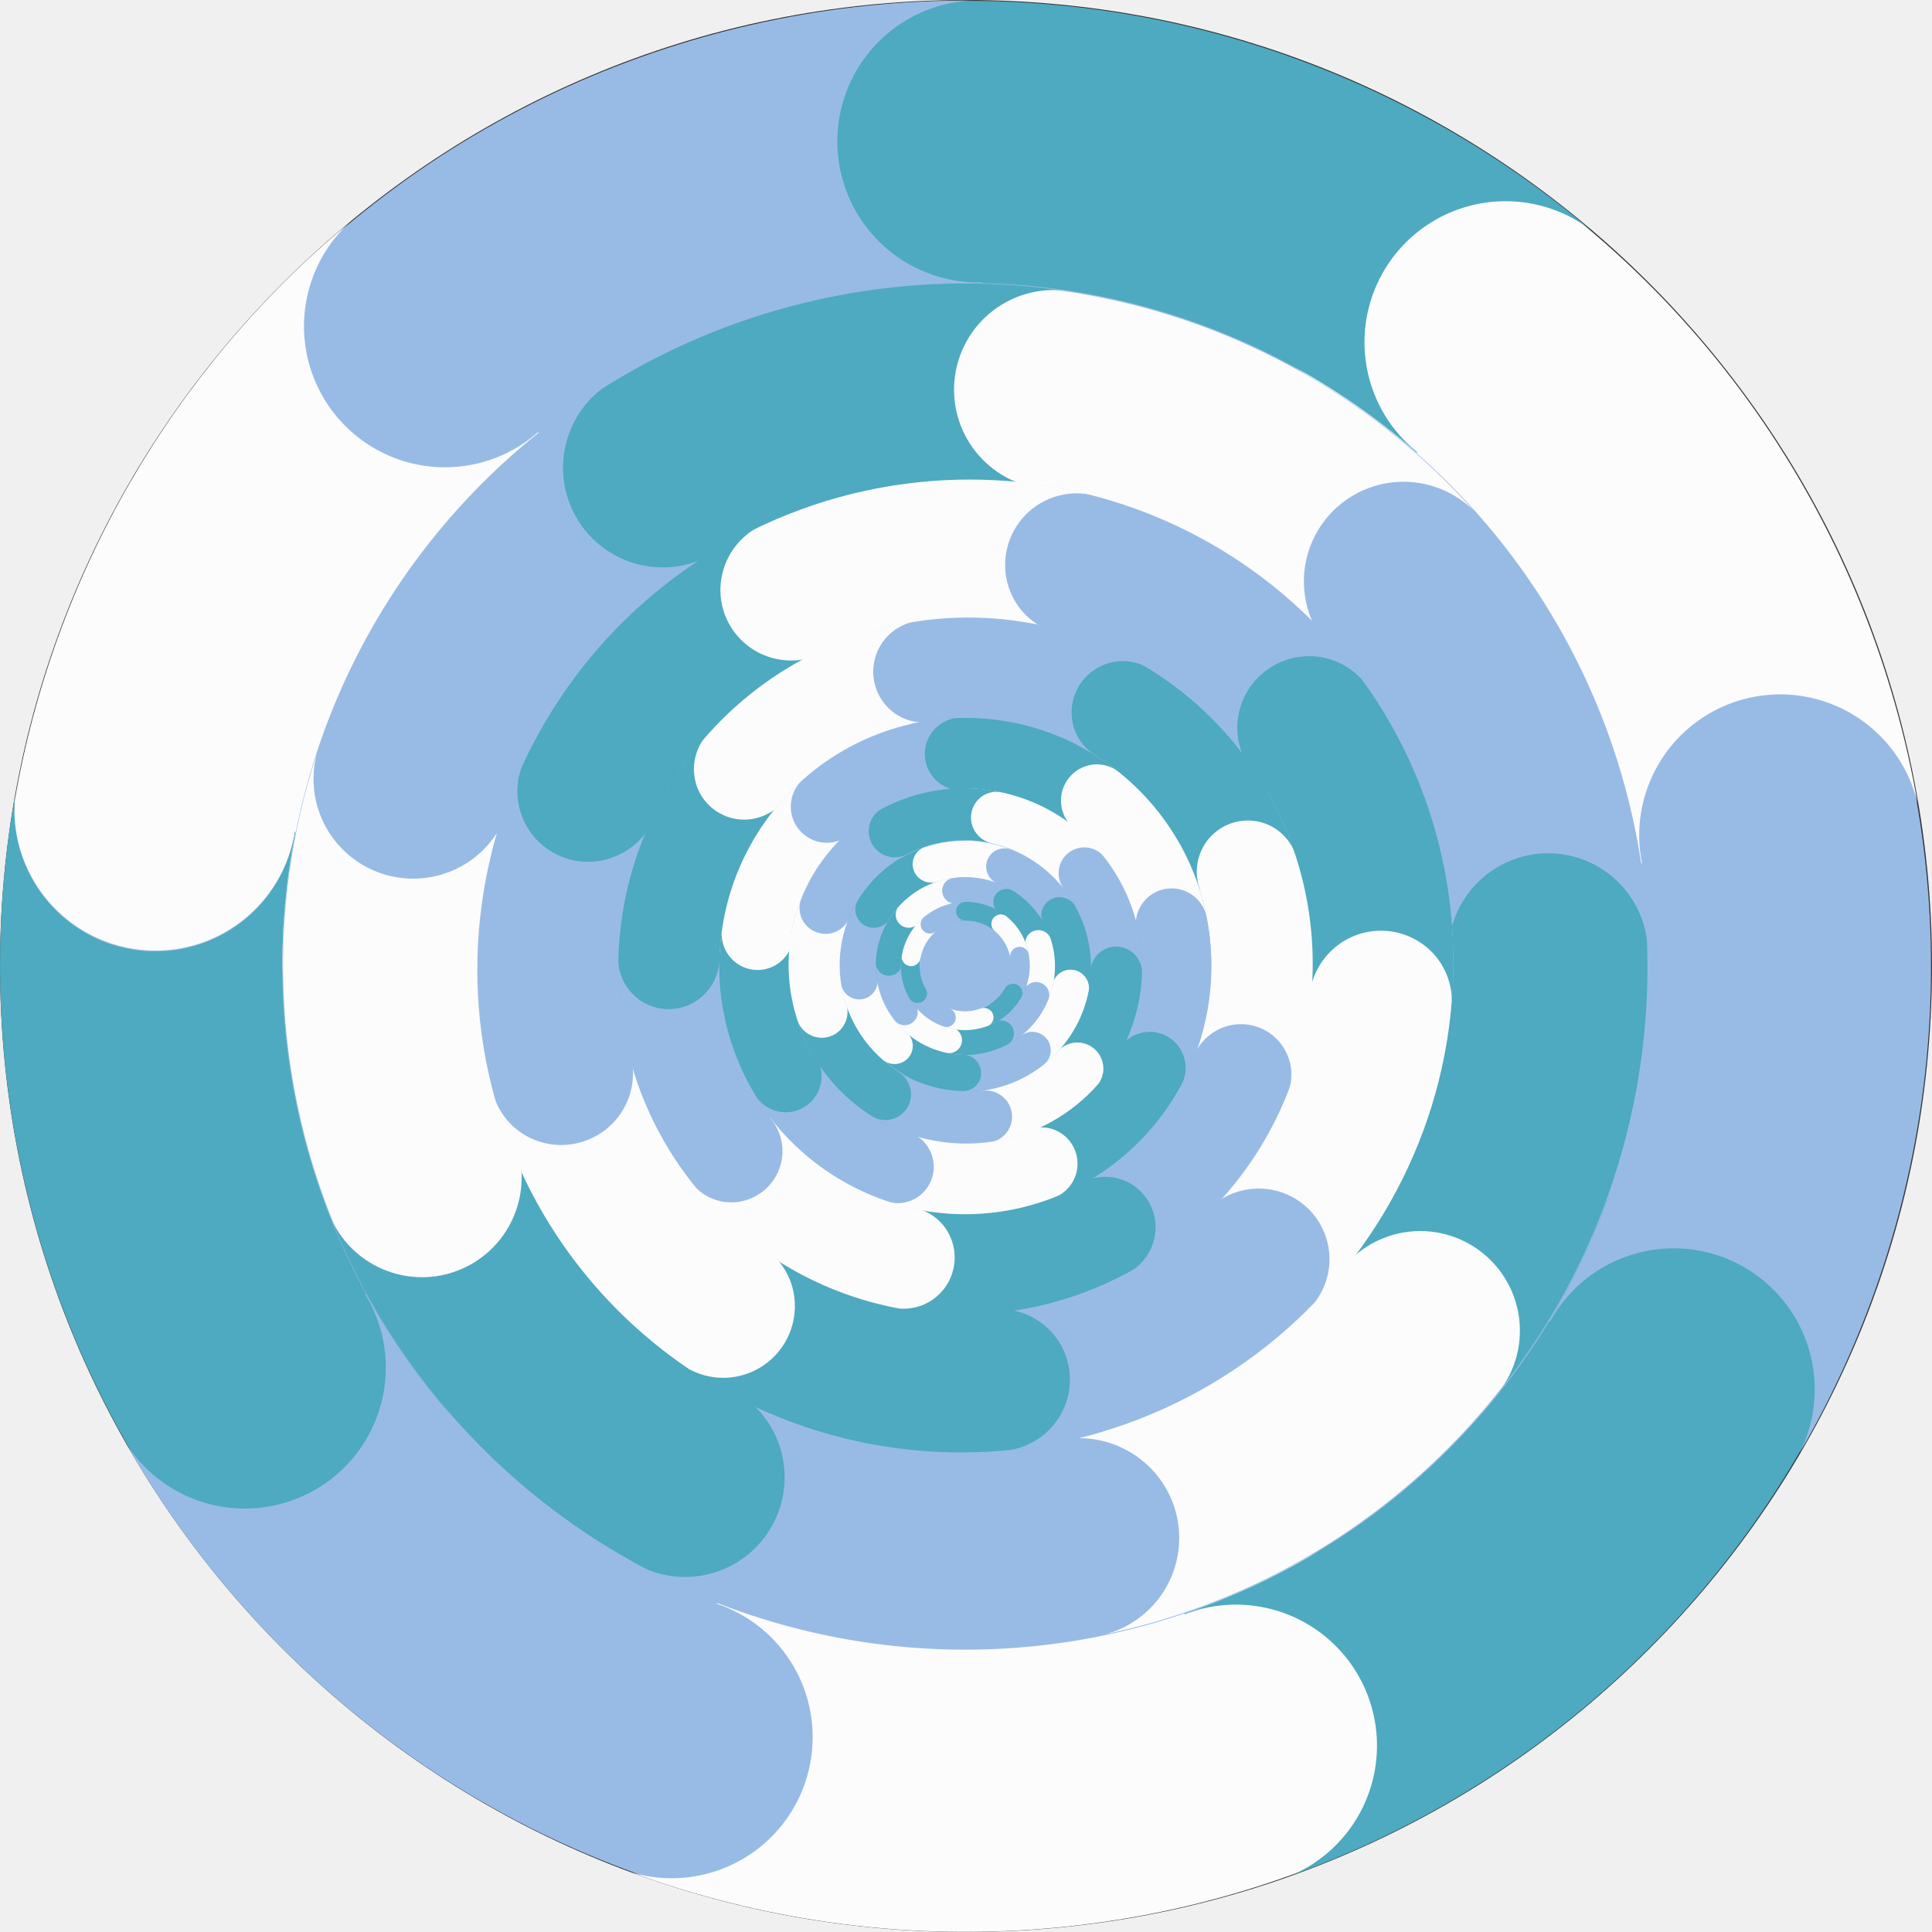
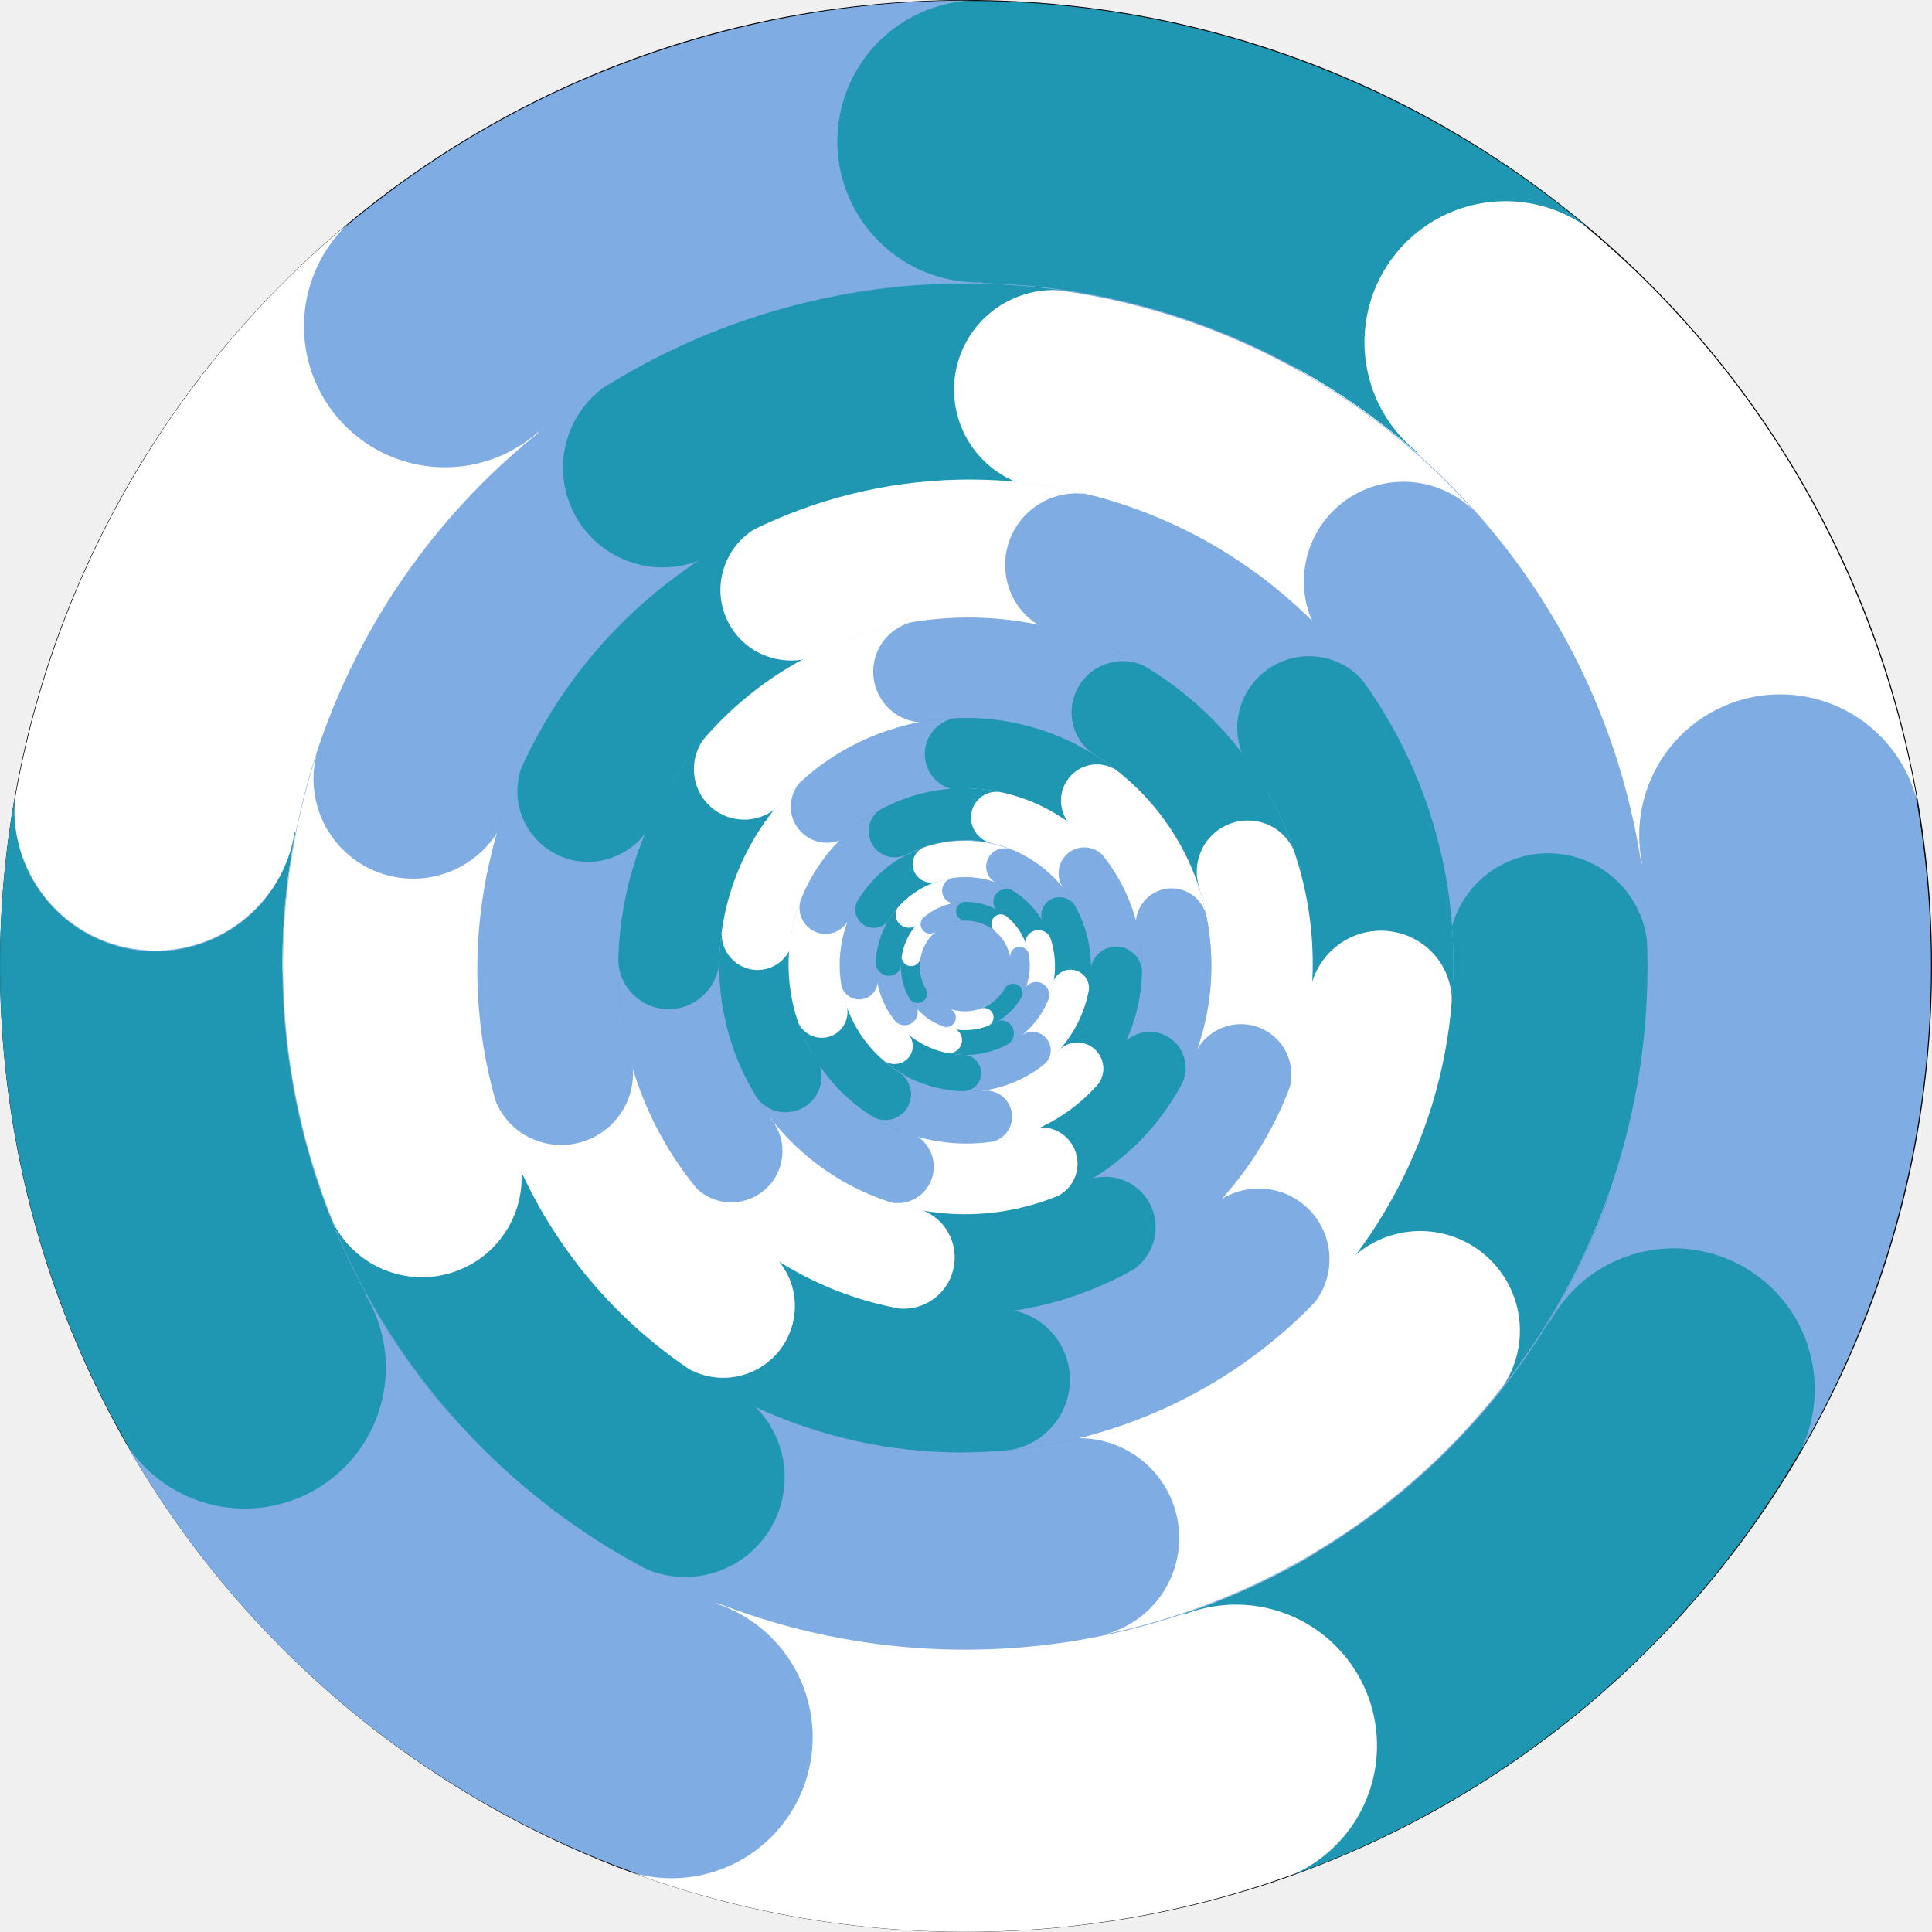
<svg xmlns="http://www.w3.org/2000/svg" id="Ebene_1" data-name="Ebene 1" viewBox="0 0 1000 1000">
  <defs>
    <style>
      .cls-1 {
-         opacity: 0.78;
+         opacity: 1;
      }

      .cls-2 {
        fill: #7face2;
      }

      .cls-3 {
        fill: #1f96b2;
      }

      .cls-4 {
        fill: #fff;
      }
    </style>
  </defs>
  <g id="Ebene_1-2" data-name="Ebene 1" class="cls-1">
    <g id="Background">
      <g id="BG">
        <path class="cls-2" d="M500,999.5C224.056,999.307.516,775.455.709,499.511A499.64,499.64,0,0,1,305.57,39.75C559.759-67.631,852.87,51.381,960.25,305.57s-11.631,547.3-265.82,654.68A496.5,496.5,0,0,1,500,999.5Z" />
        <path d="M500,1c275.662.168,498.994,223.772,498.826,499.434A499.131,499.131,0,0,1,694.23,959.79C440.3,1067.06,147.48,948.165,40.21,694.23S51.835,147.48,305.77,40.21A495.883,495.883,0,0,1,500,1m0-1C223.86,0,0,223.88,0,500s223.86,500,500,500,500-223.86,500-500S776.14,0,500,0Z" />
      </g>
    </g>
    <g id="Spirals">
      <g id="Circle1">
        <path class="cls-3" d="M127.32,475.44A73,73,0,0,1,7.99,410.57c-25.4,140.91,9.59,291.64,108.68,410h0l.31.39a73,73,0,0,0,111.85-93.85h0c-.32-.37-.65-.72-1-1.09v-.11a353,353,0,0,1-74.94-294.77l-.26-1A72.73,72.73,0,0,1,127.32,475.44Z" />
        <path class="cls-2" d="M198.59,720.55a73,73,0,0,1-133.13,27c71.12,124.33,194.86,217.27,346.78,244.22h0l.49.1a73,73,0,0,0,25.35-143.79l-1.44-.21-.09-.07c-108.98-19.75-197.23-87.52-246.89-177.64l-.85-.61A72.668,72.668,0,0,1,198.59,720.55Z" />
        <path class="cls-4" d="M410.87,862.69a73,73,0,0,1-84.61,106.28c134.36,49.48,288.88,41.19,422.61-35.84h0l.45-.25a73,73,0,0,0-73-126.44h0c-.43.25-.83.51-1.25.76h-.11a353,353,0,0,1-303.31,22.68l-1.05.08A72.729,72.729,0,0,1,410.87,862.69Z" />
        <path class="cls-3" d="M664.71,834.95a73,73,0,0,1,3.5,135.81C802.94,922.3,915.97,816.62,968.9,671.65h0c.06-.15.13-.3.19-.46a73,73,0,0,0-137.2-49.94c-.17.46-.3.93-.46,1.39l-.08.08A353,353,0,0,1,613.53,834.99l-.75.73A72.784,72.784,0,0,1,664.71,834.95Z" />
        <path class="cls-2" d="M841.32,650.54a73,73,0,0,1,90,101.78c72-123.72,90.71-277.33,38.06-422.44h0a1.446,1.446,0,0,0-.16-.47,73.007,73.007,0,0,0-137.2,49.96c.17.46.36.91.53,1.36v.15c37.4,104.25,22.85,214.61-30.39,302.63l-.1,1A72.718,72.718,0,0,1,841.32,650.54Z" />
        <path class="cls-4" d="M858.24,395.88a73,73,0,0,1,134.34,20.14C968.25,274.96,883.82,145.29,750.23,67.99h0c-.15-.09-.28-.18-.43-.26a73,73,0,1,0-73,126.44l1.29.7.06.09A353,353,0,0,1,849.39,446.33l.59.86A72.712,72.712,0,0,1,858.24,395.88Z" />
        <path class="cls-3" d="M707.37,189.88a73,73,0,0,1,115.86-71C713.9,26.45,565.87-18.61,413.85,8.04h0l-.5.07a73,73,0,1,0,23.638,144.074h0q.863-.143,1.722-.3c.48-.08.95-.19,1.43-.29h.1a353,353,0,0,1,292.75,82.48l1,.29A72.762,72.762,0,0,1,707.37,189.88Z" />
        <path class="cls-2" d="M459.48,129.1A73,73,0,0,1,502.64.29C359.46-.25,217.1,60.38,117.78,178.51h0c-.1.13-.22.25-.33.38a73.012,73.012,0,1,0,111.524,94.262q.174-.205.346-.412c.31-.37.6-.76.91-1.14h.1c71.58-84.51,174.43-127.09,277.27-125l1-.43A72.718,72.718,0,0,1,459.48,129.1Z" />
        <path class="cls-4" d="M230.32,241.88a73,73,0,0,1-49.74-126.41A499.476,499.476,0,0,0,7.63,414.26a73,73,0,0,0,145,15.83l.26,1a355.51,355.51,0,0,0-6.71,73c.08-1.39.13-2.79.13-4.21v-1.56a353,353,0,0,1,132.06-274l.46-.94A72.73,72.73,0,0,1,230.32,241.88Z" />
      </g>
      <g id="Circle2">
        <path class="cls-3" d="M267.52,625.34a51.59,51.59,0,0,1-95.82,6.08A352.622,352.622,0,0,0,390.92,835.88h0l.33.12a51.594,51.594,0,0,0,31.991-98.1l-.361-.116h0l-1-.29h-.06A249.48,249.48,0,0,1,266.12,589.3l-.54-.51A51.4,51.4,0,0,1,267.52,625.34Z" />
        <path class="cls-2" d="M402.32,745.2a51.58,51.58,0,0,1-69.49,66.24,352.58,352.58,0,0,0,299.32,15.69h0l.33-.12a51.59,51.59,0,0,0-37.7-96.045q-.308.12-.613.245t-.595.242l-.94.41h-.08a249.46,249.46,0,0,1-214.52-13.43h-.74A51.451,51.451,0,0,1,402.32,745.2Z" />
        <path class="cls-4" d="M582.8,750.42a51.58,51.58,0,0,1-10.65,95.46A352.67,352.67,0,0,0,811.53,665.44h0a3,3,0,0,0,.17-.31,51.59,51.59,0,1,0-91.23-48.2c-.16.31-.3.62-.46.93h-.06a249.455,249.455,0,0,1-173,127.61l-.59.44A51.278,51.278,0,0,1,582.8,750.42Z" />
        <path class="cls-3" d="M724.25,638.36a51.57,51.57,0,0,1,53.16,79.93,352.619,352.619,0,0,0,67.43-292h0l-.06-.35a51.591,51.591,0,0,0-100.87,21.72c.07.34.16.67.24,1v.07a249.449,249.449,0,0,1-50.48,208.93l-.17.72A51.375,51.375,0,0,1,724.25,638.36Z" />
        <path class="cls-2" d="M760.57,461.59a51.58,51.58,0,0,1,92.11,27.06A352.642,352.642,0,0,0,716.6,221.59h0l-.28-.22a51.6,51.6,0,1,0-63.3,81.51h0c.27.22.55.41.83.62v.07a249.478,249.478,0,0,1,95.63,192.5l.33.66A51.4,51.4,0,0,1,760.57,461.59Z" />
        <path class="cls-4" d="M674.93,302.88a51.58,51.58,0,0,1,87.95-38.48,352.571,352.571,0,0,0-275.9-117.12h-.36a51.591,51.591,0,0,0,3.88,103.11c.34,0,.68-.05,1-.07h.07a249.45,249.45,0,0,1,197,86l.68.3A51.358,51.358,0,0,1,674.93,302.88Z" />
        <path class="cls-3" d="M507.15,236.31a51.58,51.58,0,0,1,42.65-86,352.589,352.589,0,0,0-286.64,87.63h0l-.26.24a51.59,51.59,0,1,0,68.423,77.23q.413-.366.817-.74c.26-.23.5-.48.75-.71h.07a249.441,249.441,0,0,1,206.18-60.78l.71-.21A51.411,51.411,0,0,1,507.15,236.31Z" />
        <path class="cls-2" d="M335.99,293.2a51.58,51.58,0,0,1-22.62-93.32,352.612,352.612,0,0,0-163.25,251.4h0l-.06.35a51.613,51.613,0,0,0,102.26,14.09h0a7.646,7.646,0,0,1,.11-1v-.06a249.492,249.492,0,0,1,118.89-179.1l.41-.62A51.38,51.38,0,0,1,335.99,293.2Z" />
        <path class="cls-4" d="M241.32,446.88a51.58,51.58,0,0,1-77.3-56.94,353,353,0,0,0,8.89,243.83,51.58,51.58,0,0,0,92.71-45.07l.54.51a251.315,251.315,0,0,0,23.44,46.2c-.48-.87-1-1.73-1.51-2.57-.18-.3-.38-.58-.57-.86v-.1a249.48,249.48,0,0,1-24-213.6l-.08-.73A51.426,51.426,0,0,1,241.32,446.88Z" />
      </g>
      <g id="Circle3">
        <path class="cls-3" d="M410.12,666.25a37.12,37.12,0,0,1-54.89,41.63,252,252,0,0,0,211.35,34.23h0l.24-.07a37.06,37.06,0,0,0,25.73-45.46,36.6,36.6,0,0,0-45.136-25.335h0l-.264.075c-.24.06-.48.14-.71.22h-.06a178.27,178.27,0,0,1-151.29-26.09l-.52-.09A36.2,36.2,0,0,1,410.12,666.25Z" />
        <path class="cls-2" d="M537.8,683.88a36.56,36.56,0,0,1,9.662,50.793h0l-.142.207a37.151,37.151,0,0,1-25,15.73A254.933,254.933,0,0,0,707.38,641.28h0l.15-.2a36.57,36.57,0,0,0-9.218-50.89h0l-.262-.18a37.12,37.12,0,0,0-51.33,9.87l-.4.62h0A180.332,180.332,0,0,1,512.8,677.57l-.48.31A36.651,36.651,0,0,1,537.8,683.88Z" />
        <path class="cls-4" d="M647.73,615.39a36.58,36.58,0,0,1,31.11,60.76c51-51.64,79.59-124.42,72.24-201.76h0a2.085,2.085,0,0,0,0-.25,36.52,36.52,0,0,0-39.88-32.818h0l-.37.038a37.17,37.17,0,0,0-33.23,40.38c0,.24.07.49.09.73v.05c5.08,55.53-16.05,107.67-53.27,144.17l-.18.49A37.137,37.137,0,0,1,647.73,615.39Z" />
        <path class="cls-3" d="M688.26,492.93a37,37,0,0,1,52.19-.84,36.312,36.312,0,0,1,11,27.13c6-71.93-18.87-145.63-74.43-199.77h0l-.18-.18a37,37,0,0,0-51.76,52.85c.17.17.36.33.54.49v.06a176.172,176.172,0,0,1,51.91,143.8l.18.5A36.923,36.923,0,0,1,688.26,492.93Z" />
        <path class="cls-2" d="M640.53,373.8a37.23,37.23,0,0,1,39.71-34.07,36.466,36.466,0,0,1,26,13.6A250,250,0,0,0,519.96,249.02h-.25A37.24,37.24,0,0,0,480,283.1a36.46,36.46,0,0,0,33.429,39.257q.221.018.441.033h.79a176.8,176.8,0,0,1,132.79,76.16l.46.26A36.307,36.307,0,0,1,640.53,373.8Z" />
        <path class="cls-4" d="M526.99,313.71a37.05,37.05,0,0,1,37.46-57.66,254,254,0,0,0-210.95,40h0l-.21.14a36.68,36.68,0,1,0,41.972,60.167l.148-.1q.352-.247.7-.5l.59-.45h.06a179.682,179.682,0,0,1,151.56-27.17l.52-.09A36.336,36.336,0,0,1,526.99,313.71Z" />
        <path class="cls-3" d="M400.54,340.76a36.44,36.44,0,0,1-26.577-44.152c.038-.153.077-.306.117-.458a37.089,37.089,0,0,1,18.16-23.27A254.46,254.46,0,0,0,255.32,438.43h0a1.119,1.119,0,0,1-.07.24,36.45,36.45,0,0,0,26.01,44.505h0c.15.039.3.078.45.115a37.23,37.23,0,0,0,45-26.74c.07-.24.12-.48.17-.72h0a180,180,0,0,1,99.44-117.75l.34-.41A37,37,0,0,1,400.54,340.76Z" />
        <path class="cls-2" d="M320.57,442.31a36.57,36.57,0,0,1-50.18-46.32c-30.31,65.75-32.31,143.7,1.17,213.66h0c0,.08.07.16.11.23a37,37,0,0,0,66.65-32.17c-.1-.22-.22-.44-.33-.66h0c-23.84-50.29-21.83-106.35.73-153.23v-.52A37.132,37.132,0,0,1,320.57,442.31Z" />
        <path class="cls-4" d="M324.32,570.88a37.21,37.21,0,0,1-48.9,18.58,36.3,36.3,0,0,1-19.68-21.68,248.879,248.879,0,0,0,101.1,141,37.12,37.12,0,0,0,53.27-42.5,36.2,36.2,0,0,0-15.55-21l.52.09a178.228,178.228,0,0,0,32.16,18.08c-.62-.32-1.26-.64-1.91-.93l-.68-.28h0a176,176,0,0,1-98.33-117.06l-.34-.4A36.557,36.557,0,0,1,324.32,570.88Z" />
      </g>
      <g id="Circle4">
        <path class="cls-3" d="M488.32,634.33a26.5,26.5,0,0,1-24.13,42.84,180,180,0,0,0,148.13-37.66h0l.14-.12a26.46,26.46,0,0,0,3.93-37.08,26.131,26.131,0,0,0-36.76-3.771l-.16.131-.4.34h0a127.241,127.241,0,0,1-106.5,25.92l-.37.09A25.92,25.92,0,0,1,488.32,634.33Z" />
        <path class="cls-2" d="M576.91,609.56a26.1,26.1,0,0,1,20.766,30.515h0c-.015.078-.03.156-.046.234a26.51,26.51,0,0,1-11.9,17.4,182,182,0,0,0,90.15-124.23h0a.965.965,0,0,0,0-.17,26.1,26.1,0,0,0-20.486-30.7l-.234-.046a26.5,26.5,0,0,0-30.81,21.05l-.09.52h0a128.758,128.758,0,0,1-65.54,88.43l-.22.3A26.142,26.142,0,0,1,576.91,609.56Z" />
        <path class="cls-4" d="M629.46,533.48a26.11,26.11,0,0,1,37.64,30.95,180.4,180.4,0,0,0-10-152.67h0l-.09-.16a26.071,26.071,0,0,0-35.45-10.129h0c-.077.042-.153.085-.23.129a26.54,26.54,0,0,0-10.28,35.89l.27.46h0a127.62,127.62,0,0,1,6.09,109.56v.37A26.544,26.544,0,0,1,629.46,533.48Z" />
        <path class="cls-3" d="M621.19,441.76a26.42,26.42,0,0,1,33.94-15.39,25.944,25.944,0,0,1,14.92,14.65A177.768,177.768,0,0,0,564.51,331.34h0l-.16-.07a26.41,26.41,0,0,0-18.88,49.33l.49.17h0a125.8,125.8,0,0,1,74.87,79.43l.26.27A26.31,26.31,0,0,1,621.19,441.76Z" />
        <path class="cls-2" d="M556.07,377.3a26.57,26.57,0,0,1,16.32-33.6,26,26,0,0,1,20.93,1.52,178.48,178.48,0,0,0-151.69-15.34h-.17a26.59,26.59,0,0,0-16.32,33.61,26,26,0,0,0,33,16.224h0c.118-.04.236-.081.353-.123.17-.05.33-.12.5-.18h0A126.22,126.22,0,0,1,567.6,391.54h.38A25.85,25.85,0,0,1,556.07,377.3Z" />
        <path class="cls-4" d="M464.62,370.22a26.46,26.46,0,0,1,8.15-48.41,181.348,181.348,0,0,0-126.8,86.14h0l-.1.15a26.2,26.2,0,1,0,44.686,27.366c.107-.174.211-.35.314-.526l.26-.46h0a128.249,128.249,0,0,1,91.54-60.84l.31-.21A25.936,25.936,0,0,1,464.62,370.22Z" />
        <path class="cls-3" d="M389.49,423.88a26,26,0,0,1-29.942-21.341c-.02-.12-.04-.239-.058-.359a26.52,26.52,0,0,1,5.29-20.39,181.626,181.626,0,0,0-42.62,147.33h0v.18a26,26,0,0,0,29.64,21.758l.359-.058a26.591,26.591,0,0,0,21.86-30.3,3.386,3.386,0,0,0-.1-.52h0a128.523,128.523,0,0,1,31.63-105.35l.11-.36A26.437,26.437,0,0,1,389.49,423.88Z" />
        <path class="cls-2" d="M365.99,513.13a26.11,26.11,0,0,1-46-16.08,178.892,178.892,0,0,0,61.5,139.6h0l.13.12a26.42,26.42,0,0,0,34.5-40c-.13-.12-.27-.22-.4-.33h0a126.572,126.572,0,0,1-43.13-100.56l-.15-.34A26.51,26.51,0,0,1,365.99,513.13Z" />
        <path class="cls-4" d="M405,596.27a26.56,26.56,0,0,1-26.74,26.07,25.9,25.9,0,0,1-19.05-8.6,177.705,177.705,0,0,0,106.28,63.57,26.5,26.5,0,0,0,22.8-43,25.919,25.919,0,0,0-16.14-9.3l.37-.09a126.666,126.666,0,0,0,26.2,2.7c-.5,0-1-.06-1.51-.06h-.53a125.651,125.651,0,0,1-97.66-48.68l-.34-.17A26.131,26.131,0,0,1,405,596.27Z" />
      </g>
      <g id="Circle5">
        <path class="cls-3" d="M544.81,584.47a18.82,18.82,0,0,1,2.17,34.85,127.811,127.811,0,0,0,73.74-79.71h0v-.12a18.809,18.809,0,0,0-12-23.62,18.57,18.57,0,0,0-23.365,11.99l-.035.11a1.231,1.231,0,0,1-.11.36h0a90.363,90.363,0,0,1-53.45,56.61l-.19.2A18.365,18.365,0,0,1,544.81,584.47Z" />
        <path class="cls-2" d="M588.05,535.45a18.53,18.53,0,0,1,24.183,10.095h0c.03.071.058.143.087.215a18.889,18.889,0,0,1-.36,15,129.271,129.271,0,0,0,5.66-108.88h0v-.12a18.55,18.55,0,0,0-24.07-10.433h0l-.23.093a18.83,18.83,0,0,0-10.2,24.46c0,.11.1.22.14.34h0a91.43,91.43,0,0,1-4.88,78v.27A18.554,18.554,0,0,1,588.05,535.45Z" />
        <path class="cls-4" d="M589.96,469.8a18.55,18.55,0,0,1,34.4,3.89,128.171,128.171,0,0,0-65-87.1h0l-.11-.06a18.52,18.52,0,0,0-25.052,7.641h0l-.088.168a18.84,18.84,0,0,0,7.75,25.36l.33.17h0a90.692,90.692,0,0,1,46,62.94l.16.22A18.861,18.861,0,0,1,589.96,469.8Z" />
        <path class="cls-3" d="M549.58,418.33a18.77,18.77,0,0,1,14.28-22.29,18.441,18.441,0,0,1,14.55,3,126.29,126.29,0,0,0-105.29-24.61h-.13a18.761,18.761,0,1,0,7.7,36.724l.113-.024h0l.36-.09h0a89.338,89.338,0,0,1,75.32,18.4l.26.06A18.742,18.742,0,0,1,549.58,418.33Z" />
        <path class="cls-2" d="M485.86,405.09a18.89,18.89,0,0,1-3.27-26.34,18.5,18.5,0,0,1,13-7.16,126.75,126.75,0,0,0-96.27,49.45h0l-.08.1a18.87,18.87,0,0,0,3.26,26.33,18.478,18.478,0,0,0,25.949-3.1h0c.051-.064.1-.128.15-.193l.22-.3h0a89.661,89.661,0,0,1,69.5-34.76l.24-.12A18.442,18.442,0,0,1,485.86,405.09Z" />
        <path class="cls-4" d="M428.62,436.21a18.672,18.672,0,0,1-19.3-18.019v-.041a18.867,18.867,0,0,1,5.42-13.94,128.812,128.812,0,0,0-42.27,100.34h0v.13a18.6,18.6,0,1,0,37.18-1.39h0v-.37h0a91.059,91.059,0,0,1,31-71.64l.1-.25A18.4,18.4,0,0,1,428.62,436.21Z" />
        <path class="cls-3" d="M404.59,497.23a18.48,18.48,0,0,1-26.108-1.171c-.055-.059-.109-.119-.162-.179a18.829,18.829,0,0,1-4.74-14.2,129,129,0,0,0,31.55,104.3h0l.08.1a18.49,18.49,0,0,0,26.106,1.487c.059-.052.116-.1.174-.157a18.88,18.88,0,0,0,1.32-26.5l-.26-.28h0a91.309,91.309,0,0,1-21.86-75l-.08-.26A18.741,18.741,0,0,1,404.59,497.23Z" />
        <path class="cls-2" d="M425.07,559.5a18.54,18.54,0,0,1-33.64,8.21,127.061,127.061,0,0,0,90.6,59.43h.13a18.763,18.763,0,0,0,5.09-37.18h-.37a89.907,89.907,0,0,1-64.56-43.32l-.22-.15A18.843,18.843,0,0,1,425.07,559.5Z" />
        <path class="cls-4" d="M480.46,593.97a18.88,18.88,0,0,1-5.87,25.91,18.369,18.369,0,0,1-14.67,2.23,126.241,126.241,0,0,0,87.91-3.23,18.82,18.82,0,0,0-3-34.42,18.359,18.359,0,0,0-13.22.69l.19-.2a90.845,90.845,0,0,0,16.66-8.51q-.469.25-.93.54l-.31.21h0a89.269,89.269,0,0,1-77,8.71h-.27A18.55,18.55,0,0,1,480.46,593.97Z" />
      </g>
      <g id="Circle6">
        <path class="cls-3" d="M555.66,539.77a13.481,13.481,0,0,1,15.26,11.32,13.327,13.327,0,0,1-2.71,10.36,91.66,91.66,0,0,0,21.83-74.77h0v-.09a13.47,13.47,0,0,0-15.25-11.32,13.32,13.32,0,0,0-11.175,15.165h0l.015.095a.468.468,0,0,0,.05.26h0a64.848,64.848,0,0,1-16.19,53.45l-.06.18A13.188,13.188,0,0,1,555.66,539.77Z" />
        <path class="cls-2" d="M567.73,494.47a13.31,13.31,0,0,1,18.784-1.207l.076.067a13.559,13.559,0,0,1,4.56,9.73,92.719,92.719,0,0,0-31.19-71.71h0l-.06-.07a13.31,13.31,0,0,0-18.793,1.064l-.067.076a13.5,13.5,0,0,0,1.26,19l.2.17h0a65.611,65.611,0,0,1,21.82,51.64l.08.18A13.352,13.352,0,0,1,567.73,494.47Z" />
        <path class="cls-4" d="M547.95,451.72a13.3,13.3,0,0,1,23.37-8.51,91.888,91.888,0,0,0-69.6-35.11h-.09A13.28,13.28,0,0,0,488,421.021v.139a13.53,13.53,0,0,0,13.09,13.81h.23a65,65,0,0,1,49.66,25.68l.17.09A13.473,13.473,0,0,1,547.95,451.72Z" />
        <path class="cls-3" d="M505.56,431.6a13.46,13.46,0,0,1,2-18.88,13.21,13.21,0,0,1,10.29-2.75,90.57,90.57,0,0,0-75.42,17.91h0l-.07.06a13.454,13.454,0,0,0,16.76,21.05l.2-.17h0a64.1,64.1,0,0,1,54.24-12.29h.18A13.39,13.39,0,0,1,505.56,431.6Z" />
        <path class="cls-2" d="M460.41,443.5a13.54,13.54,0,0,1-10.52-15.86,13.294,13.294,0,0,1,6.07-8.78,90.939,90.939,0,0,0-46,62.57h0v.09a13.54,13.54,0,0,0,10.52,15.86,13.26,13.26,0,0,0,15.655-10.324h0c.012-.058.024-.117.035-.176v-.27h0a64.309,64.309,0,0,1,33.44-44.53l.11-.15A13.224,13.224,0,0,1,460.41,443.5Z" />
        <path class="cls-4" d="M433.63,481.79a13.47,13.47,0,0,1-19.13-16.1,92.391,92.391,0,0,0,5,77.94h0a.534.534,0,0,1,0,.08,13.361,13.361,0,0,0,23.512-12.7l-.072-.131c0-.08-.09-.16-.14-.24h0a65.362,65.362,0,0,1-3-55.92v-.19A13.248,13.248,0,0,1,433.63,481.79Z" />
        <path class="cls-3" d="M437.74,528.65a13.26,13.26,0,0,1-17.134,7.621l-.156-.061a13.512,13.512,0,0,1-7.58-7.6,92.53,92.53,0,0,0,53.62,56.84h.09a13.268,13.268,0,0,0,17.235-7.421v0l.054-.137a13.56,13.56,0,0,0-7.64-17.44l-.25-.09h0a65.511,65.511,0,0,1-38-41.15l-.13-.14A13.433,13.433,0,0,1,437.74,528.65Z" />
        <path class="cls-2" d="M470.81,562.07a13.3,13.3,0,0,1-19,16,91.132,91.132,0,0,0,77.18,9.14h.08a13.46,13.46,0,0,0-8.62-25.5l-.26.09h0a64.5,64.5,0,0,1-55.29-7.13h-.19A13.441,13.441,0,0,1,470.81,562.07Z" />
        <path class="cls-4" d="M517.4,566.47a13.53,13.53,0,0,1,4.52,18.48,13.2,13.2,0,0,1-8.71,6.14,90.546,90.546,0,0,0,55.41-30.21,13.34,13.34,0,0,0,2.3-9.81,13.481,13.481,0,0,0-15.26-11.32,13.193,13.193,0,0,0-8.26,4.67l.06-.18a64.96,64.96,0,0,0,8-10.8c-.15.21-.29.43-.42.65l-.13.23h0a64,64,0,0,1-46.65,30.24l-.16.1A13.269,13.269,0,0,1,517.4,566.47Z" />
      </g>
      <g id="Circle7">
        <path class="cls-3" d="M548.13,504.02a9.56,9.56,0,0,1,15.46,8.67,64.9,64.9,0,0,0-13.68-53.41h0a9.54,9.54,0,0,0-13.419-1.4h0a9.43,9.43,0,0,0-1.332,13.269l.042.051.12.14h0a45.882,45.882,0,0,1,9.42,38.39v.13A9.308,9.308,0,0,1,548.13,504.02Z" />
        <path class="cls-2" d="M539.13,472.07a9.431,9.431,0,0,1,11.019-7.512l.061.012a9.583,9.583,0,0,1,6.28,4.28,65.619,65.619,0,0,0-44.87-32.42h-.06a9.43,9.43,0,0,0-11.068,7.439l-.012.061a9.571,9.571,0,0,0,7.62,11.1h.18a46.439,46.439,0,0,1,31.94,23.57l.11.09A9.49,9.49,0,0,1,539.13,472.07Z" />
        <path class="cls-4" d="M511.65,453.17a9.43,9.43,0,0,1,11.14-13.6,65.079,65.079,0,0,0-55.06,3.73h-.06a9.41,9.41,0,0,0-3.627,12.8l.037.066a9.57,9.57,0,0,0,12.95,3.71l.17-.1h0a46,46,0,0,1,39.51-2.27h.14A9.613,9.613,0,0,1,511.65,453.17Z" />
        <path class="cls-3" d="M478.58,456.21A9.53,9.53,0,0,1,473,443.98a9.377,9.377,0,0,1,5.28-5.39,64.1,64.1,0,0,0-39.49,38.14h0a.152.152,0,0,0,0,.06,9.524,9.524,0,0,0,17.752,6.907l.048-.127.06-.18h0a45.4,45.4,0,0,1,28.6-27.06l.1-.09A9.488,9.488,0,0,1,478.58,456.21Z" />
        <path class="cls-2" d="M455.37,479.75a9.59,9.59,0,0,1-12.13-5.87,9.4,9.4,0,0,1,.54-7.53,64.361,64.361,0,0,0-5.44,54.7h0v.06a9.591,9.591,0,0,0,12.13,5.87,9.391,9.391,0,0,0,5.811-11.941l-.021-.059-.07-.18h0a45.538,45.538,0,0,1,4.3-39.19v-.13A9.4,9.4,0,0,1,455.37,479.75Z" />
        <path class="cls-4" d="M452.88,512.73a9.54,9.54,0,0,1-17.46-2.85,65.389,65.389,0,0,0,31.15,45.67h.06a9.46,9.46,0,0,0,9.766-16.2l-.076-.045h0l-.16-.1h0a46.269,46.269,0,0,1-22-33l-.07-.12A9.411,9.411,0,0,1,452.88,512.73Z" />
        <path class="cls-3" d="M472.32,539.79a9.379,9.379,0,0,1-7.675,10.818h0l-.133.022a9.539,9.539,0,0,1-7.35-1.89,65.48,65.48,0,0,0,53.16,15.27h0a9.381,9.381,0,0,0,7.82-10.715c-.006-.042-.013-.083-.02-.125a9.58,9.58,0,0,0-10.94-7.86H507a46.377,46.377,0,0,1-38-11.34h-.13A9.516,9.516,0,0,1,472.32,539.79Z" />
        <path class="cls-2" d="M504.49,548.21a9.41,9.41,0,0,1-5.76,16.61,64.479,64.479,0,0,0,50.3-22.27h0a9.53,9.53,0,0,0-14.41-12.47l-.12.15h0a45.63,45.63,0,0,1-36.25,15.65h-.12A9.62,9.62,0,0,1,504.49,548.21Z" />
        <path class="cls-4" d="M534.45,534.08a9.581,9.581,0,0,1,9.42,9.63,9.348,9.348,0,0,1-3.08,6.88,64.139,64.139,0,0,0,22.85-38.38,9.56,9.56,0,0,0-15.51-8.19,9.311,9.311,0,0,0-3.35,5.82v-.13a46.243,46.243,0,0,0,1-9.45v.73h0a45.312,45.312,0,0,1-17.5,35.24l-.06.12A9.416,9.416,0,0,1,534.45,534.08Z" />
      </g>
      <g id="Circle8">
        <path class="cls-3" d="M531.16,485.69a6.781,6.781,0,0,1,8.79-3.77,6.711,6.711,0,0,1,3.82,3.8,46.141,46.141,0,0,0-27-28.43h0a6.8,6.8,0,0,0-8.79,3.78,6.708,6.708,0,0,0,3.78,8.7l.04.016h.12a32.671,32.671,0,0,1,19.17,20.58l.06.07A6.631,6.631,0,0,1,531.16,485.69Z" />
        <path class="cls-2" d="M514.49,468.97a6.72,6.72,0,0,1,4.266-8.492l.024-.008a6.819,6.819,0,0,1,5.38.48,46.721,46.721,0,0,0-39.11-4.58h0a6.7,6.7,0,0,0-4.3,8.443h0l.018.056a6.79,6.79,0,0,0,8.57,4.25h.13a33,33,0,0,1,28,3.57h.1A6.718,6.718,0,0,1,514.49,468.97Z" />
        <path class="cls-4" d="M490.88,466.76a6.7,6.7,0,0,1,2.2-12.31,46.29,46.29,0,0,0-32.91,21.43h0a6.69,6.69,0,0,0,2.165,9.21l.065.04a6.81,6.81,0,0,0,9.32-2.21.411.411,0,0,0,.07-.11h0a32.744,32.744,0,0,1,23.75-15.11l.08-.05A6.768,6.768,0,0,1,490.88,466.76Z" />
        <path class="cls-3" d="M471.39,480.12a6.79,6.79,0,0,1-7.71-5.67,6.63,6.63,0,0,1,1.41-5.17,45.6,45.6,0,0,0-11.3,37.38h0a6.78,6.78,0,0,0,13.41-2v-.13h0a32.27,32.27,0,0,1,8.36-26.65v-.09A6.76,6.76,0,0,1,471.39,480.12Z" />
        <path class="cls-2" d="M465.13,502.78a6.8,6.8,0,0,1-9.56.56,6.62,6.62,0,0,1-2.25-4.86,45.76,45.76,0,0,0,15.59,35.86h0a6.82,6.82,0,0,0,9.57-.56,6.692,6.692,0,0,0-.53-9.446l-.05-.044-.11-.08h0a32.37,32.37,0,0,1-10.92-25.83v-.09A6.66,6.66,0,0,1,465.13,502.78Z" />
        <path class="cls-4" d="M475.02,524.13a6.79,6.79,0,0,1-11.85,4.26,46.54,46.54,0,0,0,35.15,17.56h0a6.72,6.72,0,0,0,.752-13.419h-.019c-.124-.007-.249-.01-.373-.01h-.14a32.909,32.909,0,0,1-25.1-12.85h-.09A6.675,6.675,0,0,1,475.02,524.13Z" />
        <path class="cls-3" d="M496.46,534.21a6.681,6.681,0,0,1-1.028,9.391l-.062.049a6.78,6.78,0,0,1-5.23,1.38,46.662,46.662,0,0,0,38.33-8.95h0a6.68,6.68,0,0,0,1.139-9.378l-.049-.062a6.81,6.81,0,0,0-9.52-1.09l-.11.08h0a33,33,0,0,1-27.54,6.14h-.1A6.793,6.793,0,0,1,496.46,534.21Z" />
        <path class="cls-2" d="M519.38,528.27a6.7,6.7,0,0,1,2.18,12.32,45.867,45.867,0,0,0,23.52-31.28h0a6.78,6.78,0,0,0-13.28-2.7v.13h0A32.5,32.5,0,0,1,514.7,529l-.06.07A6.879,6.879,0,0,1,519.38,528.27Z" />
        <path class="cls-4" d="M533.09,509.11a6.82,6.82,0,0,1,9.19,2.71,6.631,6.631,0,0,1,.47,5.35,45.644,45.644,0,0,0,.89-31.77,6.8,6.8,0,0,0-12.48.29,6.629,6.629,0,0,0-.06,4.78l-.06-.07a32.713,32.713,0,0,0-2.69-6.2l.18.35.07.11h0a32.27,32.27,0,0,1,1.35,28v.09A6.712,6.712,0,0,1,533.09,509.11Z" />
      </g>
      <g id="Circle9">
        <path class="cls-3" d="M513.24,479.11a4.89,4.89,0,0,1,7.66-4.87,33.25,33.25,0,0,0-27.42-6.79h0a4.89,4.89,0,0,0-3.88,5.7,4.841,4.841,0,0,0,5.684,3.813h.106a23.522,23.522,0,0,1,19.62,5.07h.06A4.783,4.783,0,0,1,513.24,479.11Z" />
        <path class="cls-2" d="M496.64,475.42a4.82,4.82,0,0,1-.735-6.777h0l.035-.043a5,5,0,0,1,3.46-1.8,33.68,33.68,0,0,0-25.53,12.38h0a4.832,4.832,0,0,0,.672,6.8l.028.022a4.9,4.9,0,0,0,6.85-.75l.06-.07h0a23.831,23.831,0,0,1,18.39-8.69h.06A4.829,4.829,0,0,1,496.64,475.42Z" />
        <path class="cls-4" d="M481.44,483.23a4.82,4.82,0,0,1-4.939-4.7v-.044a4.881,4.881,0,0,1,1.5-3.59,33.359,33.359,0,0,0-11.68,25.76h0a4.83,4.83,0,0,0,4.908,4.751h.032a4.919,4.919,0,0,0,4.81-5,.272.272,0,0,0,0-.09h0a23.558,23.558,0,0,1,8.56-18.38v-.07A4.872,4.872,0,0,1,481.44,483.23Z" />
        <path class="cls-3" d="M474.78,498.88a4.88,4.88,0,0,1-6.87-.46,4.781,4.781,0,0,1-1.15-3.68,32.837,32.837,0,0,0,7.63,27.14h0a4.881,4.881,0,0,0,7.38-6.39h0l-.07-.07h0a23.252,23.252,0,0,1-5.25-19.54v-.07A4.839,4.839,0,0,1,474.78,498.88Z" />
        <path class="cls-2" d="M479.77,515.08a4.9,4.9,0,0,1-5.59,4,4.788,4.788,0,0,1-3.27-2.07,32.941,32.941,0,0,0,23.41,15.78h0a4.91,4.91,0,0,0,5.59-4,4.81,4.81,0,0,0-3.957-5.533l-.043-.007h-.11a23.372,23.372,0,0,1-16.64-11.45h-.05A4.816,4.816,0,0,1,479.77,515.08Z" />
        <path class="cls-4" d="M494.06,524.21a4.89,4.89,0,0,1-5.55,7.18,33.519,33.519,0,0,0,28.17-3h0a4.841,4.841,0,1,0-4.887-8.358l-.113.068h-.08a23.69,23.69,0,0,1-20.22,1.93h-.06A4.825,4.825,0,0,1,494.06,524.21Z" />
        <path class="cls-3" d="M510.98,522.02a4.81,4.81,0,0,1,3.02,6.1v0l-.019.054a4.914,4.914,0,0,1-2.64,2.86,33.57,33.57,0,0,0,19.79-20.29h0a4.8,4.8,0,0,0-2.927-6.125h0l-.073-.025a4.92,4.92,0,0,0-6.21,3v.09h0a23.769,23.769,0,0,1-14.35,14.4h-.05A4.92,4.92,0,0,1,510.98,522.02Z" />
        <path class="cls-2" d="M522.59,509.53a4.82,4.82,0,0,1,6.1,6.63,33.071,33.071,0,0,0,2.16-28.11h0a4.881,4.881,0,0,0-9.11,3.51v.09h0a23.4,23.4,0,0,1-1.75,20.14v.09A4.909,4.909,0,0,1,522.59,509.53Z" />
        <path class="cls-4" d="M523.49,492.58a4.9,4.9,0,0,1,6.63-1.92,4.8,4.8,0,0,1,2.35,3.07A32.787,32.787,0,0,0,520.7,474.1a4.89,4.89,0,0,0-7.46,5,4.782,4.782,0,0,0,1.81,2.92h-.06a23.53,23.53,0,0,0-4-2.73l.24.14.09.05h0a23.213,23.213,0,0,1,11.66,16.46v.05A4.793,4.793,0,0,1,523.49,492.58Z" />
      </g>
    </g>
  </g>
</svg>
